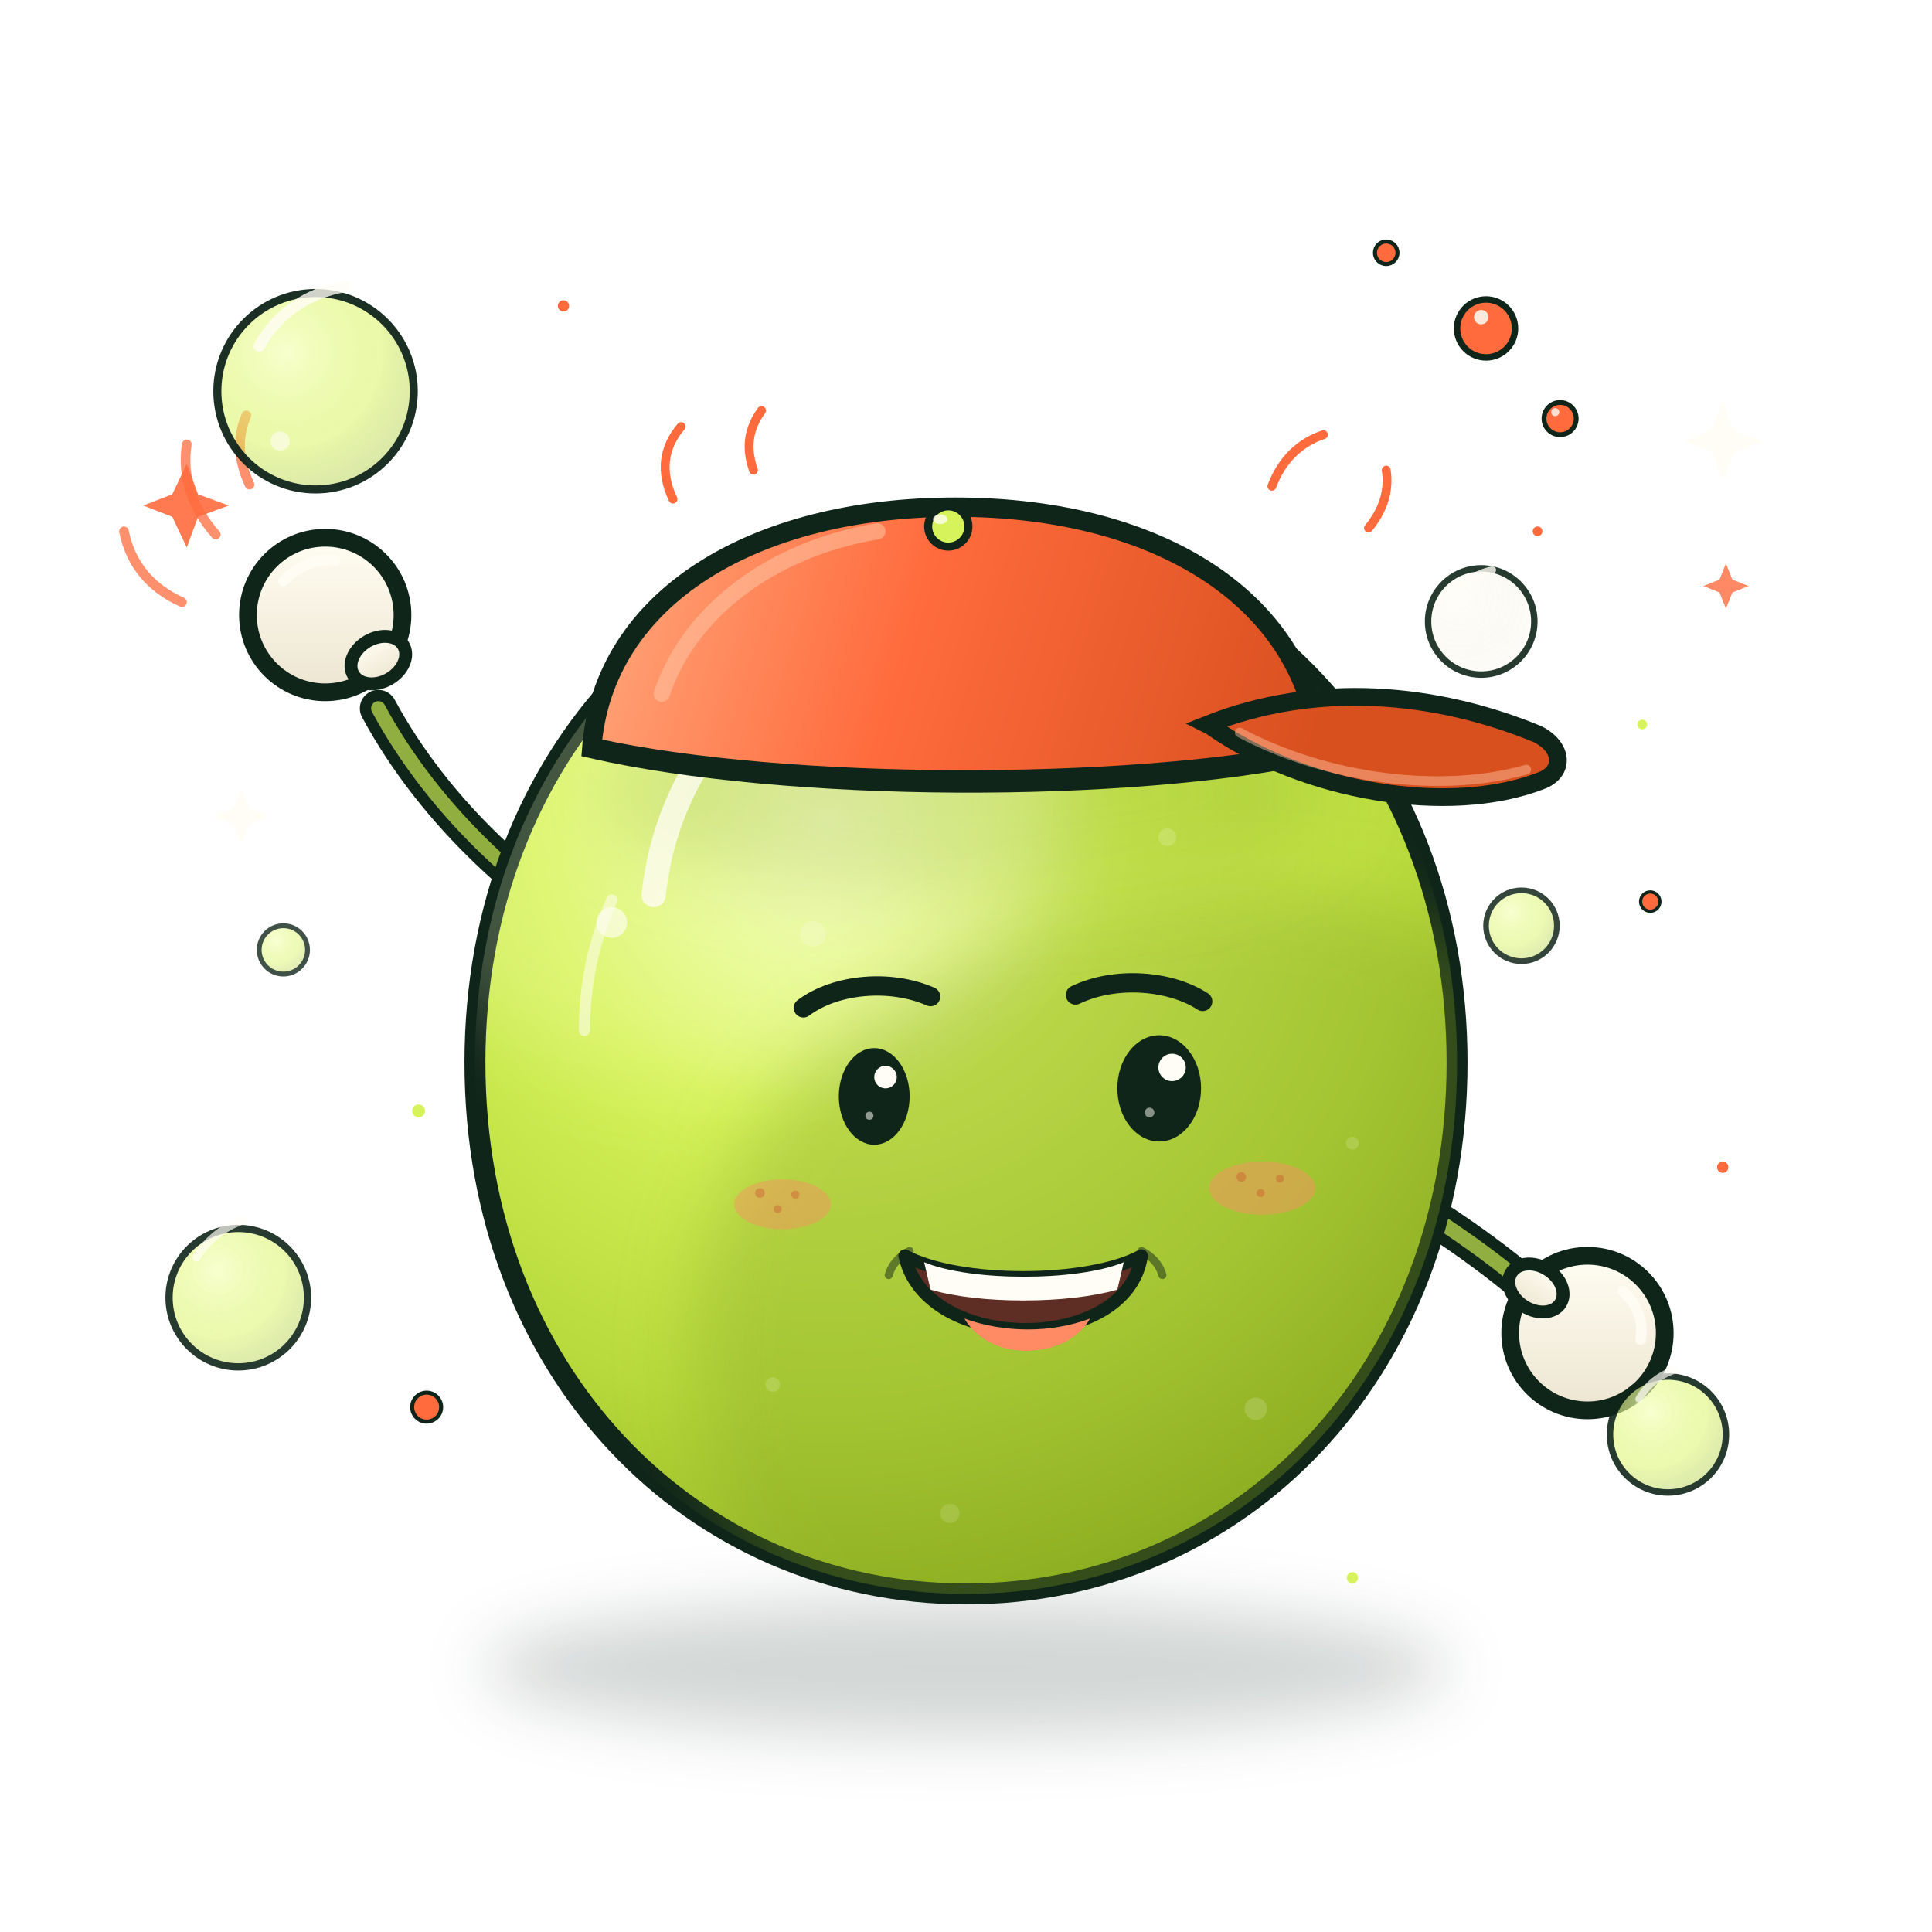
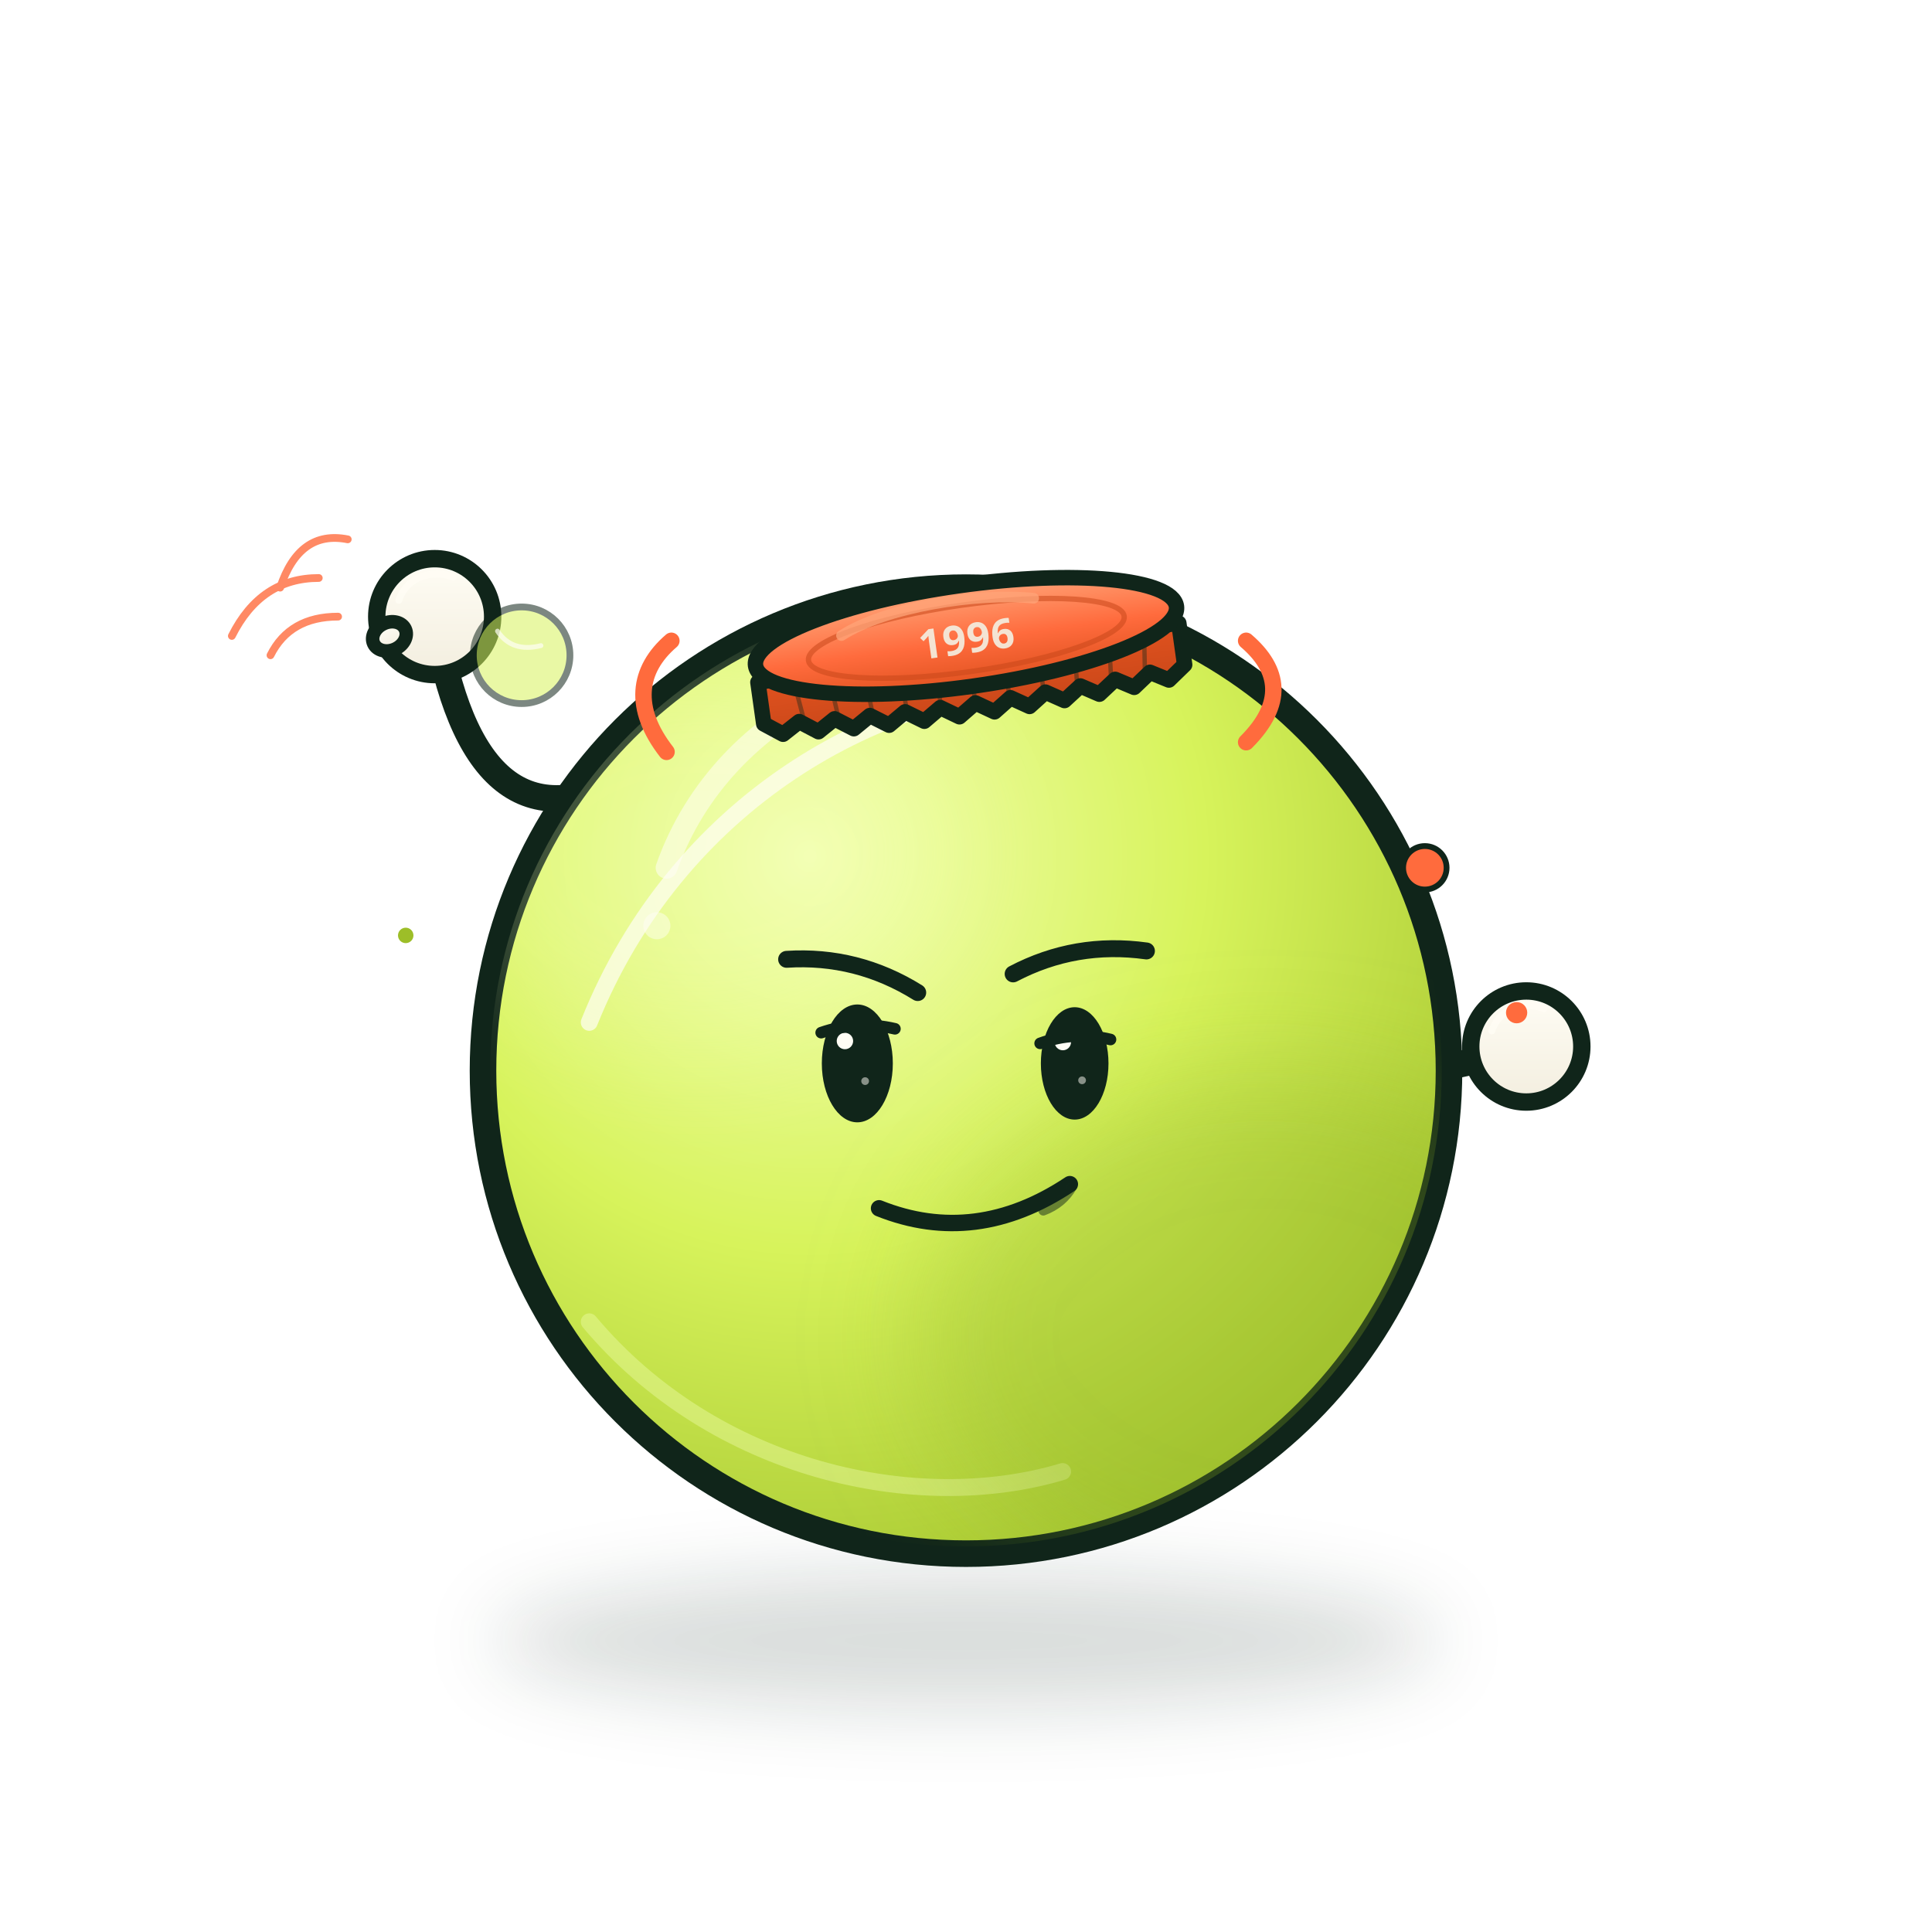
<svg xmlns="http://www.w3.org/2000/svg" width="2400" height="2400" viewBox="0 0 2400 2400" fill="none">
  <defs>
-     <radialGradient id="mhBody" cx="1030" cy="1020" r="1080" gradientUnits="userSpaceOnUse">
-       <stop stop-color="#F8FFC8" />
-       <stop offset="0.34" stop-color="#D7F35B" />
-       <stop offset="0.68" stop-color="#B8DA3C" />
-       <stop offset="0.88" stop-color="#9DBE28" />
-       <stop offset="1" stop-color="#84A81C" />
+     <radialGradient id="gBody" cx="0.34" cy="0.28" r="0.88">
+       <stop stop-color="#F3FFB4" />
+       <stop offset="0.46" stop-color="#D7F35B" />
+       <stop offset="1" stop-color="#9DBE28" />
    </radialGradient>
-     <linearGradient id="mhCap" x1="760" y1="700" x2="1620" y2="960" gradientUnits="userSpaceOnUse">
+     <linearGradient id="gCapTop" x1="0" y1="0" x2="0" y2="1">
      <stop stop-color="#FFA478" />
-       <stop offset="0.42" stop-color="#FF6B3D" />
-       <stop offset="1" stop-color="#D9501F" />
+       <stop offset="0.55" stop-color="#FF6B3D" />
+       <stop offset="1" stop-color="#E0521F" />
    </linearGradient>
-     <linearGradient id="mhHand" x1="0" y1="0" x2="0" y2="1">
-       <stop stop-color="#FFFDF2" />
-       <stop offset="1" stop-color="#EDE5D1" />
+     <linearGradient id="gCapSide" x1="0" y1="0" x2="0" y2="1">
+       <stop stop-color="#E0521F" />
+       <stop offset="1" stop-color="#C94719" />
    </linearGradient>
-     <radialGradient id="mhBubbleLime" cx="0.35" cy="0.3" r="0.8">
-       <stop stop-color="#F6FFC2" stop-opacity="0.85" />
-       <stop offset="0.6" stop-color="#D7F35B" stop-opacity="0.55" />
-       <stop offset="1" stop-color="#9DBE28" stop-opacity="0.42" />
-     </radialGradient>
-     <radialGradient id="mhBubbleCream" cx="0.3" cy="0.28" r="0.85">
-       <stop stop-color="#FFFDF5" stop-opacity="0.85" />
-       <stop offset="1" stop-color="#F3EEDF" stop-opacity="0.18" />
-     </radialGradient>
-     <radialGradient id="mhShade" cx="0.3" cy="0.25" r="0.85">
-       <stop stop-color="#84A81C" stop-opacity="0" />
-       <stop offset="0.6" stop-color="#84A81C" stop-opacity="0.12" />
-       <stop offset="1" stop-color="#6E8F14" stop-opacity="0.55" />
-     </radialGradient>
-     <filter id="mhBlur" x="-60%" y="-60%" width="220%" height="220%">
+     <linearGradient id="gHand" x1="0" y1="0" x2="0" y2="1">
+       <stop stop-color="#FFFDF5" />
+       <stop offset="1" stop-color="#F3EEDF" />
+     </linearGradient>
+     <filter id="gShadow" x="-60%" y="-60%" width="220%" height="220%">
      <feGaussianBlur stdDeviation="46" />
    </filter>
-     <filter id="mhShadow" x="-60%" y="-60%" width="220%" height="220%">
-       <feGaussianBlur stdDeviation="38" />
+   </defs>
+   <defs>
+     <clipPath id="hClip">
+       <circle cx="1200" cy="1330" r="591.0" />
+     </clipPath>
+     <filter id="gBlur" x="-60%" y="-60%" width="220%" height="220%">
+       <feGaussianBlur stdDeviation="70" />
    </filter>
-     <filter id="mhSoft" x="-200" y="-200" width="900" height="900" filterUnits="userSpaceOnUse">
-       <feGaussianBlur stdDeviation="26" />
-     </filter>
-     <clipPath id="mhClip">
-       <path d="M1200 660c340 0 610 275 610 660s-270 660-610 660-610-275-610-660 270-660 610-660Z" />
-     </clipPath>
  </defs>
-   <ellipse cx="1200" cy="2072" rx="600" ry="86" fill="#10251A" opacity="0.18" filter="url(#mhShadow)" />
-   <g>
-     <path d="M790 1190C660 1120 540 1010 470 880" stroke="#10251A" stroke-width="46" stroke-linecap="round" />
-     <path d="M790 1190C660 1120 540 1010 470 880" stroke="#C8E850" stroke-width="18" stroke-linecap="round" opacity="0.7" />
-     <circle cx="404" cy="764" r="96" fill="url(#mhHand)" stroke="#10251A" stroke-width="22" />
-     <ellipse cx="470" cy="820" rx="36" ry="27" fill="url(#mhHand)" stroke="#10251A" stroke-width="16" transform="rotate(-30 470 820)" />
-     <path d="M352 722c16-18 40-28 64-26" stroke="#FFFDF5" stroke-width="13" stroke-linecap="round" opacity="0.9" />
-     <g stroke="#FF6B3D" stroke-width="12" stroke-linecap="round" opacity="0.75">
-       <path d="M268 664c-30-34-42-72-36-112" />
-       <path d="M226 748c-40-18-64-48-72-88" />
-       <path d="M310 602c-14-30-16-58-4-86" />
-     </g>
-     <path d="M214 614l18-38 14 38 38 14-38 14-14 38-18-38-36-14 36-14Z" fill="#FF6B3D" opacity="0.9" />
+   <ellipse cx="1200" cy="2038.0" rx="588.0" ry="84.0" fill="#10251A" opacity="0.16" filter="url(#gShadow)" />
+   <path d="M775.8 967.5 Q588.0 1066.0 540.0 766.0" stroke="#10251A" stroke-width="33.0" fill="none" stroke-linecap="round" />
+   <circle cx="540.0" cy="766.0" r="72.0" fill="url(#gHand)" stroke="#10251A" stroke-width="21.6" />
+   <path d="M495.4 745.8 C505.4 715.6 538.6 707.0 563.0 717.0" stroke="#FFFDF5" stroke-width="8.4" fill="none" stroke-linecap="round" opacity="0.85" />
+   <ellipse cx="483.8" cy="790.5" rx="21.6" ry="17.3" fill="url(#gHand)" stroke="#10251A" stroke-width="16.8" transform="rotate(-25 483.8 790.5)" />
+   <path d="M1757.5 1306.0 Q1716.0 1354.0 1896.0 1300.0" stroke="#10251A" stroke-width="33.0" fill="none" stroke-linecap="round" />
+   <circle cx="1896.0" cy="1300.0" r="69.0" fill="url(#gHand)" stroke="#10251A" stroke-width="21.6" />
+   <path d="M1853.2 1280.7 C1862.9 1251.7 1894.6 1243.4 1918.1 1253.1" stroke="#FFFDF5" stroke-width="8.4" fill="none" stroke-linecap="round" opacity="0.85" />
+   <circle cx="1200.0" cy="1330.0" r="600.0" fill="url(#gBody)" stroke="#10251A" stroke-width="33.0" />
+   <path d="M828.0 1078.0 C900.0 874.0 1128.0 790.0 1284.0 814.0" stroke="#FFFDF5" stroke-width="27.0" stroke-linecap="round" fill="none" opacity="0.65" />
+   <circle cx="816.0" cy="1150.0" r="16.8" fill="#FFFDF5" opacity="0.55" />
+   <path d="M732.0 1642.0 C888.0 1828.0 1140.0 1882.0 1320.0 1828.0" stroke="#F3FFB4" stroke-width="21.0" stroke-linecap="round" fill="none" opacity="0.38" />
+   <g clip-path="url(#hClip)">
+     <ellipse cx="1572.0" cy="1660.0" rx="432.0" ry="330.0" fill="#84A81C" opacity="0.28" filter="url(#gBlur)" />
+     <ellipse cx="870.0" cy="1060.0" rx="330.0" ry="252.0" fill="#F3FFB4" opacity="0.22" filter="url(#gBlur)" />
+     <path d="M732.0 1270.0 C840.0 1000.0 1092.0 850.0 1332.0 850.0" stroke="#FFFDF5" stroke-width="21.0" fill="none" stroke-linecap="round" opacity="0.7" />
  </g>
-   <g>
-     <path d="M1648 1436c116 60 198 118 258 170" stroke="#10251A" stroke-width="46" stroke-linecap="round" />
-     <path d="M1648 1436c116 60 198 118 258 170" stroke="#C8E850" stroke-width="18" stroke-linecap="round" opacity="0.7" />
-     <circle cx="1972" cy="1656" r="96" fill="url(#mhHand)" stroke="#10251A" stroke-width="22" />
-     <ellipse cx="1908" cy="1600" rx="36" ry="27" fill="url(#mhHand)" stroke="#10251A" stroke-width="16" transform="rotate(32 1908 1600)" />
-     <path d="M2016 1604c18 16 26 38 22 60" stroke="#FFFDF5" stroke-width="13" stroke-linecap="round" opacity="0.85" />
+   <g transform="translate(1200.0 790.0) rotate(-8)">
+     <path d="M-264.0 21.0 L-264.0 73.2 L-242.0 89.3 L-220.0 76.5 L-198.0 92.3 L-176.0 79.2 L-154.0 94.7 L-132.0 81.3 L-110.0 96.5 L-88.0 82.8 L-66.0 97.7 L-44.0 83.7 L-22.0 98.3 L0.0 84.0 L22.0 98.3 L44.0 83.7 L66.0 97.7 L88.0 82.8 L110.0 96.5 L132.0 81.3 L154.0 94.7 L176.0 79.2 L198.0 92.3 L220.0 76.5 L242.0 89.3 L264.0 73.2 L264.0 21.0 Z" fill="url(#gCapSide)" stroke="#10251A" stroke-width="19.2" stroke-linejoin="round" />
+     <path d="M-264.0 24.0 L-256.1 75.6" stroke="#10251A" stroke-width="5.4" opacity="0.4" stroke-linecap="round" />
+     <path d="M-220.0 24.0 L-213.4 78.9" stroke="#10251A" stroke-width="5.4" opacity="0.4" stroke-linecap="round" />
+     <path d="M-176.0 24.0 L-170.7 81.6" stroke="#10251A" stroke-width="5.4" opacity="0.4" stroke-linecap="round" />
+     <path d="M-132.0 24.0 L-128.0 83.7" stroke="#10251A" stroke-width="5.4" opacity="0.4" stroke-linecap="round" />
+     <path d="M-88.0 24.0 L-85.4 85.2" stroke="#10251A" stroke-width="5.4" opacity="0.4" stroke-linecap="round" />
+     <path d="M-44.0 24.0 L-42.7 86.1" stroke="#10251A" stroke-width="5.4" opacity="0.4" stroke-linecap="round" />
+     <path d="M0.0 24.0 L0.0 86.4" stroke="#10251A" stroke-width="5.4" opacity="0.4" stroke-linecap="round" />
+     <path d="M44.0 24.0 L42.7 86.1" stroke="#10251A" stroke-width="5.4" opacity="0.4" stroke-linecap="round" />
+     <path d="M88.0 24.0 L85.4 85.2" stroke="#10251A" stroke-width="5.4" opacity="0.4" stroke-linecap="round" />
+     <path d="M132.0 24.0 L128.0 83.7" stroke="#10251A" stroke-width="5.4" opacity="0.4" stroke-linecap="round" />
+     <path d="M176.0 24.0 L170.7 81.6" stroke="#10251A" stroke-width="5.4" opacity="0.4" stroke-linecap="round" />
+     <path d="M220.0 24.0 L213.4 78.9" stroke="#10251A" stroke-width="5.4" opacity="0.4" stroke-linecap="round" />
+     <path d="M264.0 24.0 L256.1 75.6" stroke="#10251A" stroke-width="5.4" opacity="0.4" stroke-linecap="round" />
+     <ellipse cx="0" cy="0" rx="264.0" ry="63.0" fill="url(#gCapTop)" stroke="#10251A" stroke-width="19.2" />
+     <ellipse cx="0" cy="3.0" rx="198.0" ry="41.6" fill="none" stroke="#C94719" stroke-width="6.6" opacity="0.55" />
+     <path d="M-153.1 -22.0 C-95.0 -49.1 21.1 -51.7 89.8 -34.7" stroke="#FFA478" stroke-width="13.2" fill="none" stroke-linecap="round" opacity="0.75" />
+     <text x="0" y="21.6" text-anchor="middle" font-family="Bahnschrift, Arial Narrow, sans-serif" font-size="51.0" font-weight="800" letter-spacing="1" fill="#F3EEDF" opacity="0.92">1996</text>
  </g>
-   <g>
-     <path d="M1200 660c340 0 610 275 610 660s-270 660-610 660-610-275-610-660 270-660 610-660Z" fill="url(#mhBody)" stroke="#10251A" stroke-width="26" />
-     <g clip-path="url(#mhClip)">
-       <ellipse cx="1520" cy="1680" rx="660" ry="580" fill="#7C9C1E" opacity="0.34" filter="url(#mhBlur)" />
-       <ellipse cx="1200" cy="986" rx="450" ry="130" fill="#84A81C" opacity="0.32" filter="url(#mhBlur)" />
-       <ellipse cx="880" cy="1010" rx="430" ry="330" fill="#F8FFC8" opacity="0.22" filter="url(#mhBlur)" />
-       <path d="M812 1112c18-170 138-300 316-352" stroke="#FFFDF2" stroke-width="30" stroke-linecap="round" opacity="0.8" />
-       <path d="M726 1280c0-58 12-112 34-162" stroke="#FFFDF2" stroke-width="14" stroke-linecap="round" opacity="0.55" />
-       <circle cx="760" cy="1146" r="19" fill="#FFFDF5" opacity="0.65" />
-       <circle cx="838" cy="884" r="10" fill="#FFFDF5" opacity="0.6" />
-       <path d="M760 1810c66 76 158 130 264 152" stroke="#EAF9A6" stroke-width="14" stroke-linecap="round" opacity="0.45" />
-       <g fill="#FFFDF5">
-         <circle cx="1010" cy="1160" r="16" opacity="0.2" />
-         <circle cx="1450" cy="1040" r="11" opacity="0.18" />
-         <circle cx="1560" cy="1750" r="14" opacity="0.16" />
-         <circle cx="960" cy="1720" r="9" opacity="0.16" />
-         <circle cx="1180" cy="1880" r="12" opacity="0.14" />
-         <circle cx="1680" cy="1420" r="8" opacity="0.16" />
-       </g>
-     </g>
+   <ellipse cx="1065.0" cy="1321.0" rx="44.1" ry="73.2" fill="#10251A" />
+   <circle cx="1049.6" cy="1293.2" r="10.2" fill="#FFFDF5" />
+   <circle cx="1074.7" cy="1343.0" r="4.8" fill="#FFFDF5" opacity="0.5" />
+   <path d="M1020.1 1282.8 Q1065.0 1267.2 1111.7 1278.0" stroke="#10251A" stroke-width="14.4" fill="none" stroke-linecap="round" />
+   <ellipse cx="1335.0" cy="1321.0" rx="42.0" ry="69.8" fill="#10251A" />
+   <circle cx="1320.3" cy="1294.5" r="10.2" fill="#FFFDF5" />
+   <circle cx="1344.2" cy="1342.0" r="4.8" fill="#FFFDF5" opacity="0.5" />
+   <path d="M1292.1 1296.1 Q1335.0 1280.5 1379.5 1291.3" stroke="#10251A" stroke-width="14.4" fill="none" stroke-linecap="round" />
+   <path d="M-84.0 0 Q0 -25.2 84.0 3.6" transform="translate(1059.0 1210.6) rotate(13)" stroke="#10251A" stroke-width="21.0" fill="none" stroke-linecap="round" />
+   <path d="M-84.0 0 Q0 -25.2 84.0 3.6" transform="translate(1341.0 1193.8) rotate(-11)" stroke="#10251A" stroke-width="21.0" fill="none" stroke-linecap="round" />
+   <path d="M1092.0 1501.0 Q1212.0 1549.0 1329.0 1471.0" stroke="#10251A" stroke-width="20.4" fill="none" stroke-linecap="round" />
+   <path d="M1296.0 1504.0 q24.0 -9.0 36.0 -30.0" stroke="#10251A" stroke-width="12.0" fill="none" stroke-linecap="round" opacity="0.5" />
+   <g stroke="#FF6B3D" stroke-width="20.4" stroke-linecap="round">
+     <path d="M828.0 934.0 c-42.0 -54.0 -36.0 -102.0 6.0 -138.0" />
+     <path d="M1548.0 922.0 c48.0 -48.0 42.0 -90.0 0.0 -126.0" />
  </g>
-   <g>
-     <path d="M735 930c14-188 202-300 452-300 258 0 438 120 452 305-240 52-662 50-904-5Z" fill="url(#mhCap)" stroke="#10251A" stroke-width="24" />
-     <path d="M744 926c232 50 646 52 888 4" stroke="#10251A" stroke-width="16" stroke-linecap="round" />
-     <path d="M1504 902c116 82 296 112 410 68 30-11 28-42-4-58-126-52-274-66-410-12Z" fill="url(#mhCap)" stroke="#10251A" stroke-width="22" />
-     <path d="M1540 910c108 58 252 76 356 46" stroke="#FFC3A3" stroke-width="12" stroke-linecap="round" opacity="0.45" />
-     <path d="M822 862c34-102 136-180 268-202" stroke="#FFC3A3" stroke-width="20" stroke-linecap="round" opacity="0.55" />
-     <circle cx="1178" cy="654" r="25" fill="#D7F35B" stroke="#10251A" stroke-width="10" />
-     <ellipse cx="1168" cy="645" rx="9" ry="6" fill="#FFFDF2" opacity="0.8" />
+   <g stroke="#FF6B3D" stroke-width="9.6" stroke-linecap="round" fill="none" opacity="0.8">
+     <path d="M432.0 670.0 q-60.0 -12.0 -84.0 60.0" />
+     <path d="M396.0 718.0 q-72.0 0.0 -108.0 72.0" />
+     <path d="M420.0 766.0 q-60.0 0.0 -84.0 48.0" />
  </g>
-   <g>
-     <path d="M998 1252c40-30 108-36 158-14" stroke="#10251A" stroke-width="24" stroke-linecap="round" />
-     <path d="M1336 1236c50-24 118-18 158 8" stroke="#10251A" stroke-width="24" stroke-linecap="round" />
-     <ellipse cx="1086" cy="1362" rx="44" ry="60" fill="#10251A" />
-     <ellipse cx="1440" cy="1352" rx="52" ry="66" fill="#10251A" />
-     <circle cx="1100" cy="1338" r="14" fill="#FFFDF5" />
-     <circle cx="1456" cy="1326" r="17" fill="#FFFDF5" />
-     <circle cx="1080" cy="1386" r="5" fill="#FFFDF5" opacity="0.55" />
-     <circle cx="1428" cy="1382" r="6" fill="#FFFDF5" opacity="0.5" />
-     <ellipse cx="972" cy="1496" rx="60" ry="31" fill="#FF8B65" opacity="0.42" />
-     <ellipse cx="1568" cy="1476" rx="66" ry="33" fill="#FF8B65" opacity="0.45" />
-     <g fill="#C94A24" opacity="0.35">
-       <circle cx="944" cy="1482" r="6" />
-       <circle cx="966" cy="1502" r="5" />
-       <circle cx="988" cy="1484" r="5" />
-       <circle cx="1542" cy="1462" r="6" />
-       <circle cx="1566" cy="1482" r="5" />
-       <circle cx="1590" cy="1464" r="5" />
-     </g>
-     <path d="M1124 1560c66 36 228 36 294 0-18 122-268 122-294 0Z" fill="#5E2E24" stroke="#10251A" stroke-width="16" stroke-linejoin="round" />
-     <path d="M1148 1568c58 24 190 24 248 0l-8 34c-62 18-172 18-232 0l-8-34Z" fill="#FFFDF5" />
-     <path d="M1198 1638c50 18 108 18 156 0-16 28-48 40-80 40-30 0-60-13-76-40Z" fill="#FF8B65" />
-     <path d="M1130 1554c-12 6-22 16-26 30M1418 1554c12 6 22 16 26 30" stroke="#10251A" stroke-width="10" stroke-linecap="round" opacity="0.5" />
-   </g>
-   <g stroke="#FF6B3D" stroke-width="11" stroke-linecap="round">
-     <path d="M836 620c-16-34-12-64 10-90M936 584c-10-28-6-52 10-74" />
-     <path d="M1580 604c12-32 34-54 64-64M1700 656c18-22 26-46 22-72" />
-   </g>
-   <g>
-     <circle cx="392" cy="486" r="122" fill="url(#mhBubbleLime)" stroke="#10251A" stroke-width="10" opacity="0.95" />
-     <path d="M322 430c22-40 60-66 106-74" stroke="#FFFDF5" stroke-width="14" stroke-linecap="round" opacity="0.8" />
-     <circle cx="348" cy="548" r="12" fill="#FFFDF5" opacity="0.6" />
-     <circle cx="1840" cy="772" r="66" fill="url(#mhBubbleCream)" stroke="#10251A" stroke-width="8" opacity="0.9" />
-     <path d="M1804 742c12-18 30-30 50-34" stroke="#FFFDF5" stroke-width="9" stroke-linecap="round" opacity="0.8" />
-     <g stroke="#10251A">
-       <circle cx="1846" cy="408" r="36" fill="#FF6B3D" stroke-width="8" />
-       <circle cx="1938" cy="520" r="20" fill="#FF6B3D" stroke-width="6" />
-       <circle cx="1722" cy="314" r="14" fill="#FF6B3D" stroke-width="5" />
-       <circle cx="530" cy="1748" r="18" fill="#FF6B3D" stroke-width="5" />
-       <circle cx="2050" cy="1120" r="12" fill="#FF6B3D" stroke-width="4" />
-     </g>
-     <circle cx="1840" cy="394" r="9" fill="#FFFDF5" opacity="0.85" />
-     <circle cx="1932" cy="512" r="5" fill="#FFFDF5" opacity="0.8" />
-     <g stroke="#10251A">
-       <circle cx="296" cy="1612" r="86" fill="url(#mhBubbleLime)" stroke-width="9" opacity="0.9" />
-       <circle cx="2072" cy="1782" r="72" fill="url(#mhBubbleLime)" stroke-width="8" opacity="0.9" />
-       <circle cx="1890" cy="1150" r="44" fill="url(#mhBubbleLime)" stroke-width="7" opacity="0.85" />
-       <circle cx="352" cy="1180" r="30" fill="url(#mhBubbleLime)" stroke-width="6" opacity="0.8" />
-     </g>
-     <path d="M244 1562c14-22 34-38 58-46" stroke="#FFFDF5" stroke-width="10" stroke-linecap="round" opacity="0.7" />
-     <path d="M2036 1738c10-18 26-30 44-36" stroke="#FFFDF5" stroke-width="9" stroke-linecap="round" opacity="0.7" />
-     <g fill="#FF6B3D">
-       <circle cx="700" cy="380" r="7" />
-       <circle cx="1910" cy="660" r="6" />
-       <circle cx="2140" cy="1450" r="7" />
-     </g>
-     <g fill="#D7F35B">
-       <circle cx="520" cy="1380" r="8" />
-       <circle cx="2040" cy="900" r="6" />
-       <circle cx="1680" cy="1960" r="7" />
-     </g>
-     <g fill="#FFFDF5" opacity="0.9">
-       <path d="M2140 500l14 34 34 14-34 14-14 34-14-34-34-14 34-14 14-34Z" />
-       <path d="M300 980l10 24 24 10-24 10-10 24-10-24-24-10 24-10 10-24Z" />
-     </g>
-     <path d="M2144 700l8 20 20 8-20 8-8 20-8-20-20-8 20-8 8-20Z" fill="#FF6B3D" opacity="0.8" />
-   </g>
+   <circle cx="648.0" cy="814.0" r="60.0" fill="#D7F35B" opacity="0.55" stroke="#10251A" stroke-width="8.4" />
+   <path d="M618.0 784.0 c12.0 18.0 30.0 24.0 54.0 18.0" stroke="#FFFDF5" stroke-width="6.0" fill="none" stroke-linecap="round" opacity="0.7" />
+   <circle cx="1770.0" cy="1078.0" r="27.0" fill="#FF6B3D" stroke="#10251A" stroke-width="7.2" />
+   <circle cx="1884.0" cy="1258.0" r="13.2" fill="#FF6B3D" />
+   <circle cx="504.0" cy="1162.0" r="9.6" fill="#9DBE28" />
</svg>
